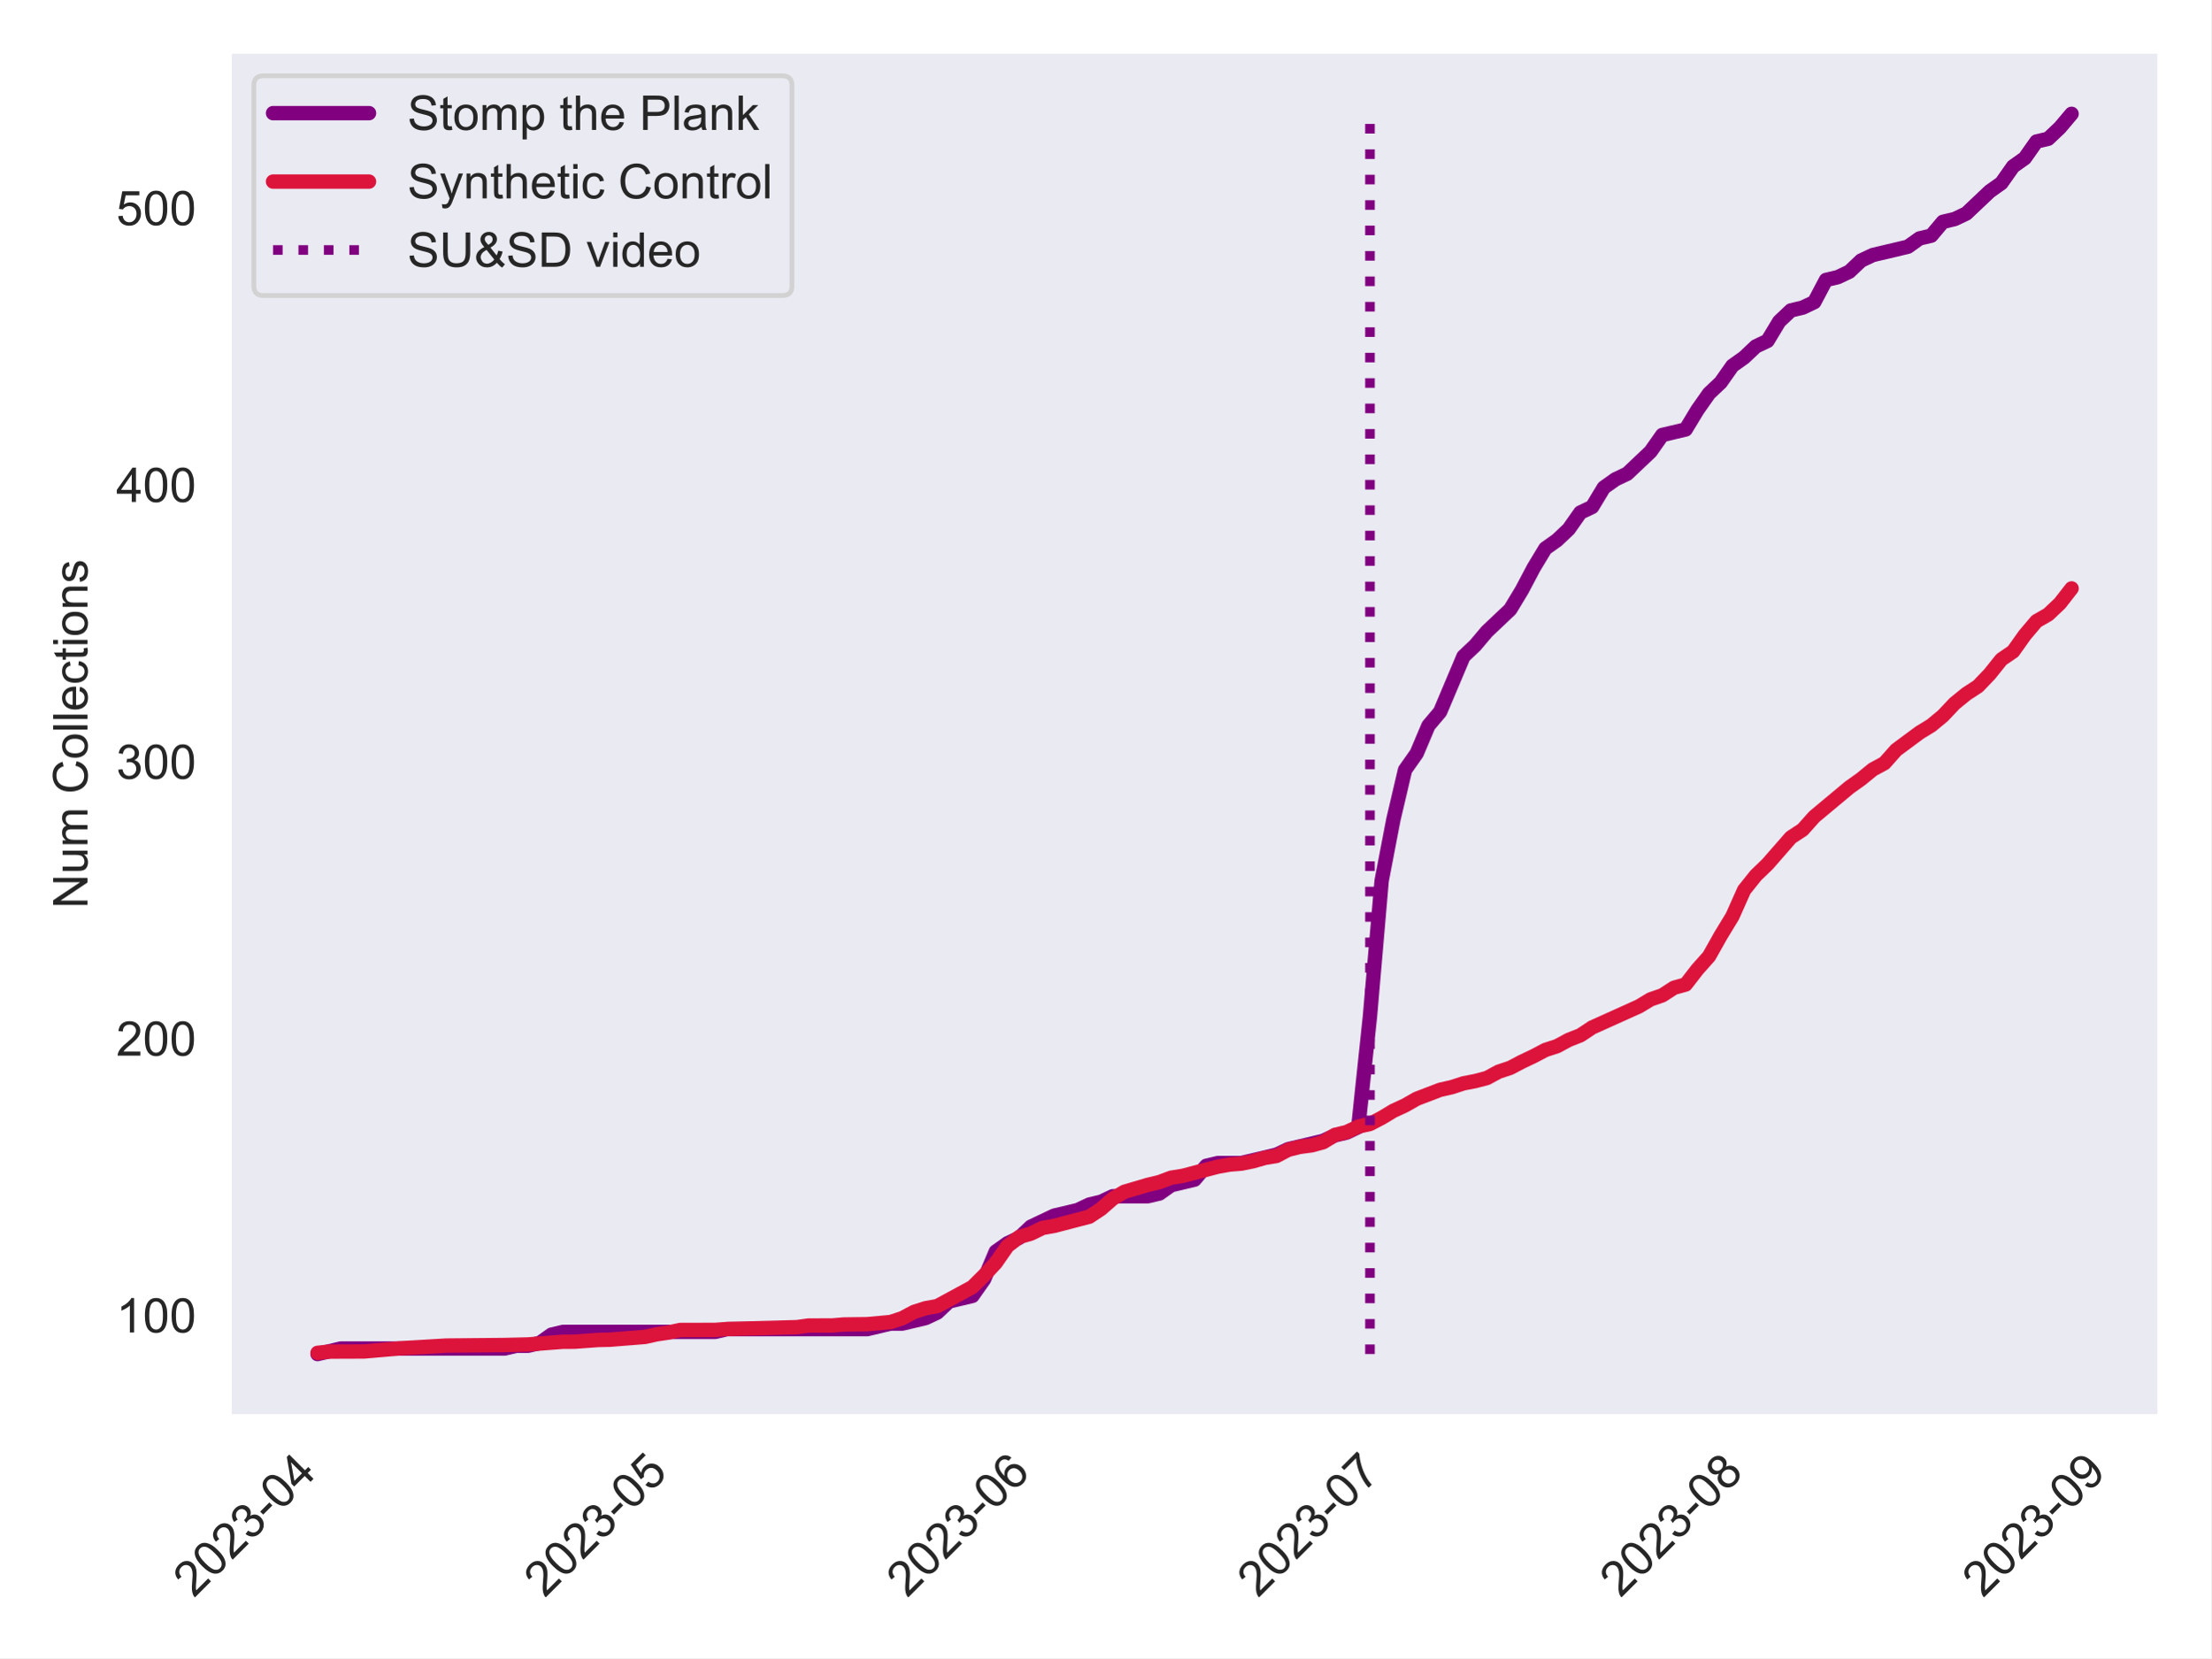
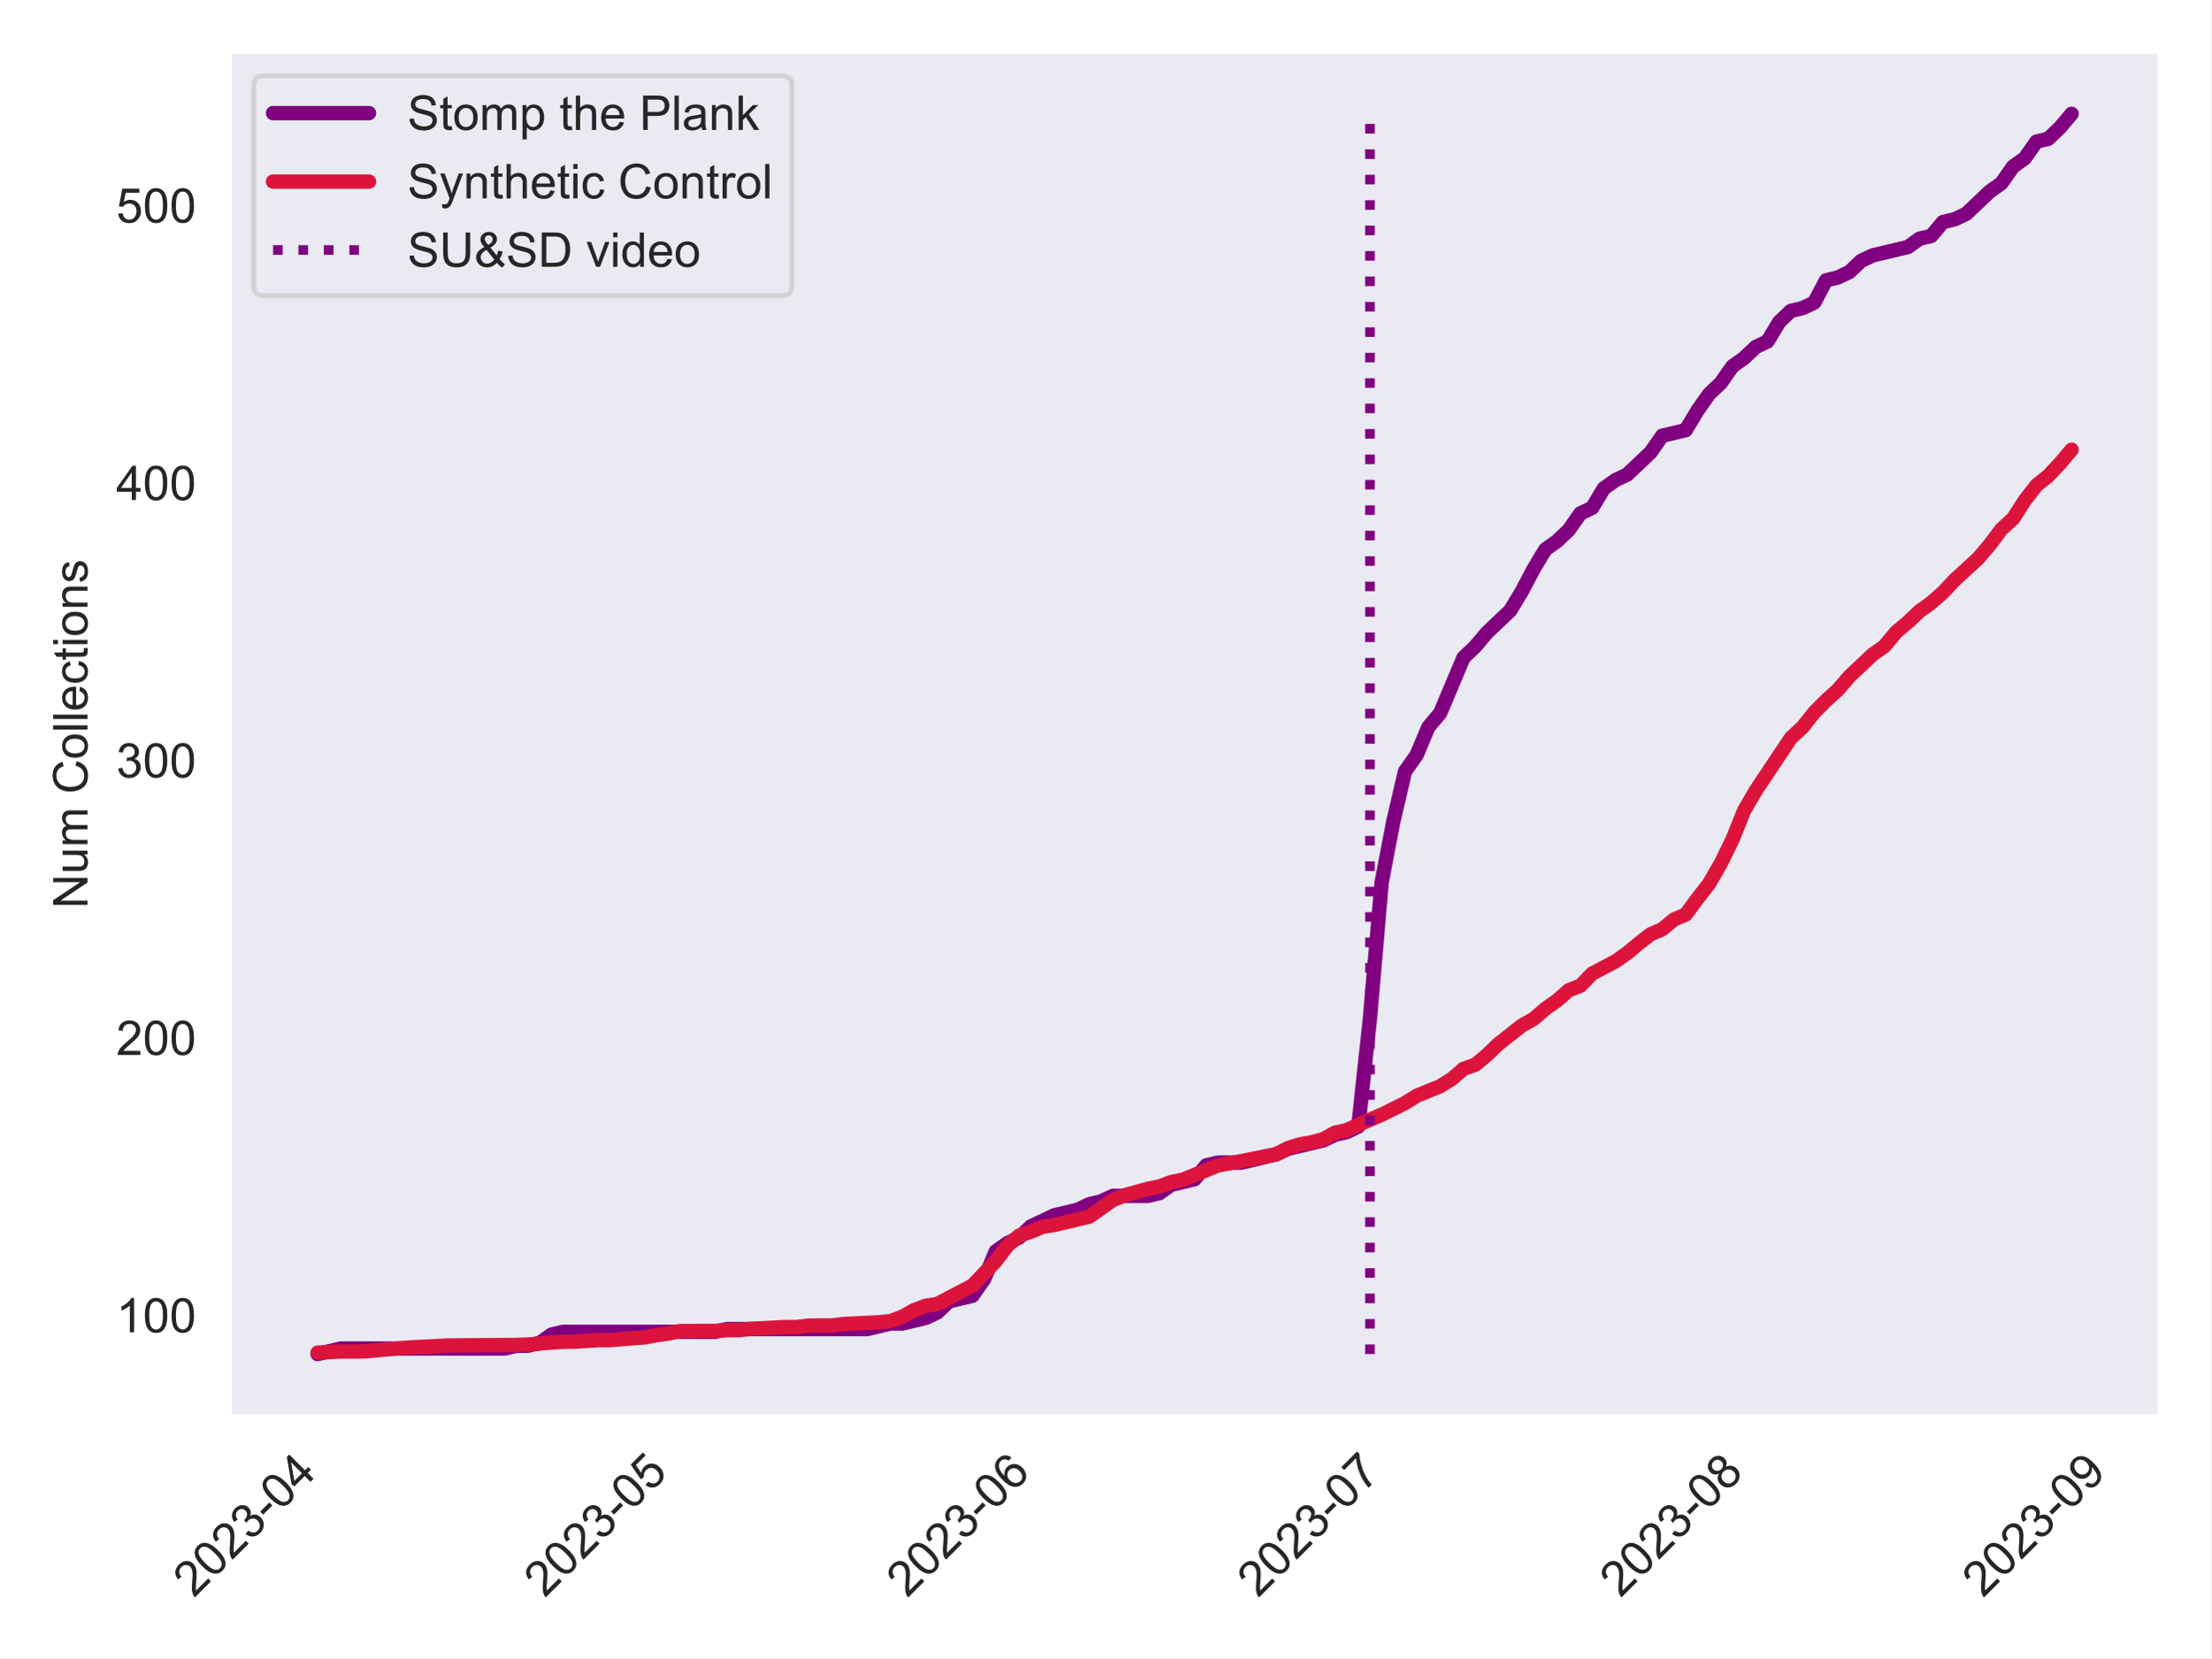
<svg xmlns="http://www.w3.org/2000/svg" xmlns:xlink="http://www.w3.org/1999/xlink" width="460.8pt" height="345.6pt" viewBox="0 0 460.8 345.6" version="1.1">
  <defs>
    <style type="text/css">*{stroke-linejoin: round; stroke-linecap: butt}</style>
  </defs>
  <g id="figure_1">
    <g id="patch_1">
      <path d="M 0 345.6  L 460.8 345.6  L 460.8 0  L 0 0  z " style="fill: #ffffff" />
    </g>
    <g id="axes_1">
      <g id="patch_2">
        <path d="M 47.9 295.153  L 450 295.153  L 450 10.8  L 47.9 10.8  z " style="fill: #eaeaf2" />
      </g>
      <g id="matplotlib.axis_1">
        <g id="xtick_1">
          <g id="text_1">
            <g style="fill: #262626" transform="translate(40.40968 333.1617) rotate(-45) scale(0.1 -0.1)">
              <defs>
                <path id="ArialMT-32" d="M 3222 541  L 3222 0  L 194 0  Q 188 203 259 391  Q 375 700 629 1000  Q 884 1300 1366 1694  Q 2113 2306 2375 2664  Q 2638 3022 2638 3341  Q 2638 3675 2398 3904  Q 2159 4134 1775 4134  Q 1369 4134 1125 3890  Q 881 3647 878 3216  L 300 3275  Q 359 3922 746 4261  Q 1134 4600 1788 4600  Q 2447 4600 2831 4234  Q 3216 3869 3216 3328  Q 3216 3053 3103 2787  Q 2991 2522 2730 2228  Q 2469 1934 1863 1422  Q 1356 997 1212 845  Q 1069 694 975 541  L 3222 541  z " transform="scale(0.015625)" />
                <path id="ArialMT-30" d="M 266 2259  Q 266 3072 433 3567  Q 600 4063 929 4331  Q 1259 4600 1759 4600  Q 2128 4600 2406 4451  Q 2684 4303 2865 4023  Q 3047 3744 3150 3342  Q 3253 2941 3253 2259  Q 3253 1453 3087 958  Q 2922 463 2592 192  Q 2263 -78 1759 -78  Q 1097 -78 719 397  Q 266 969 266 2259  z M 844 2259  Q 844 1131 1108 757  Q 1372 384 1759 384  Q 2147 384 2411 759  Q 2675 1134 2675 2259  Q 2675 3391 2411 3762  Q 2147 4134 1753 4134  Q 1366 4134 1134 3806  Q 844 3388 844 2259  z " transform="scale(0.015625)" />
                <path id="ArialMT-33" d="M 269 1209  L 831 1284  Q 928 806 1161 595  Q 1394 384 1728 384  Q 2125 384 2398 659  Q 2672 934 2672 1341  Q 2672 1728 2419 1979  Q 2166 2231 1775 2231  Q 1616 2231 1378 2169  L 1441 2663  Q 1497 2656 1531 2656  Q 1891 2656 2178 2843  Q 2466 3031 2466 3422  Q 2466 3731 2256 3934  Q 2047 4138 1716 4138  Q 1388 4138 1169 3931  Q 950 3725 888 3313  L 325 3413  Q 428 3978 793 4289  Q 1159 4600 1703 4600  Q 2078 4600 2393 4439  Q 2709 4278 2876 4000  Q 3044 3722 3044 3409  Q 3044 3113 2884 2869  Q 2725 2625 2413 2481  Q 2819 2388 3044 2092  Q 3269 1797 3269 1353  Q 3269 753 2831 336  Q 2394 -81 1725 -81  Q 1122 -81 723 278  Q 325 638 269 1209  z " transform="scale(0.015625)" />
                <path id="ArialMT-2d" d="M 203 1375  L 203 1941  L 1931 1941  L 1931 1375  L 203 1375  z " transform="scale(0.015625)" />
                <path id="ArialMT-34" d="M 2069 0  L 2069 1097  L 81 1097  L 81 1613  L 2172 4581  L 2631 4581  L 2631 1613  L 3250 1613  L 3250 1097  L 2631 1097  L 2631 0  L 2069 0  z M 2069 1613  L 2069 3678  L 634 1613  L 2069 1613  z " transform="scale(0.015625)" />
              </defs>
              <use xlink:href="#ArialMT-32" />
              <use xlink:href="#ArialMT-30" x="55.615" />
              <use xlink:href="#ArialMT-32" x="111.23" />
              <use xlink:href="#ArialMT-33" x="166.846" />
              <use xlink:href="#ArialMT-2d" x="222.461" />
              <use xlink:href="#ArialMT-30" x="255.762" />
              <use xlink:href="#ArialMT-34" x="311.377" />
            </g>
          </g>
        </g>
        <g id="xtick_2">
          <g id="text_2">
            <g style="fill: #262626" transform="translate(113.5188 333.1617) rotate(-45) scale(0.1 -0.1)">
              <defs>
                <path id="ArialMT-35" d="M 266 1200  L 856 1250  Q 922 819 1161 601  Q 1400 384 1738 384  Q 2144 384 2425 690  Q 2706 997 2706 1503  Q 2706 1984 2436 2262  Q 2166 2541 1728 2541  Q 1456 2541 1237 2417  Q 1019 2294 894 2097  L 366 2166  L 809 4519  L 3088 4519  L 3088 3981  L 1259 3981  L 1013 2750  Q 1425 3038 1878 3038  Q 2478 3038 2890 2622  Q 3303 2206 3303 1553  Q 3303 931 2941 478  Q 2500 -78 1738 -78  Q 1113 -78 717 272  Q 322 622 266 1200  z " transform="scale(0.015625)" />
              </defs>
              <use xlink:href="#ArialMT-32" />
              <use xlink:href="#ArialMT-30" x="55.615" />
              <use xlink:href="#ArialMT-32" x="111.23" />
              <use xlink:href="#ArialMT-33" x="166.846" />
              <use xlink:href="#ArialMT-2d" x="222.461" />
              <use xlink:href="#ArialMT-30" x="255.762" />
              <use xlink:href="#ArialMT-35" x="311.377" />
            </g>
          </g>
        </g>
        <g id="xtick_3">
          <g id="text_3">
            <g style="fill: #262626" transform="translate(189.0648 333.1617) rotate(-45) scale(0.1 -0.1)">
              <defs>
                <path id="ArialMT-36" d="M 3184 3459  L 2625 3416  Q 2550 3747 2413 3897  Q 2184 4138 1850 4138  Q 1581 4138 1378 3988  Q 1113 3794 959 3422  Q 806 3050 800 2363  Q 1003 2672 1297 2822  Q 1591 2972 1913 2972  Q 2475 2972 2870 2558  Q 3266 2144 3266 1488  Q 3266 1056 3080 686  Q 2894 316 2569 119  Q 2244 -78 1831 -78  Q 1128 -78 684 439  Q 241 956 241 2144  Q 241 3472 731 4075  Q 1159 4600 1884 4600  Q 2425 4600 2770 4297  Q 3116 3994 3184 3459  z M 888 1484  Q 888 1194 1011 928  Q 1134 663 1356 523  Q 1578 384 1822 384  Q 2178 384 2434 671  Q 2691 959 2691 1453  Q 2691 1928 2437 2201  Q 2184 2475 1800 2475  Q 1419 2475 1153 2201  Q 888 1928 888 1484  z " transform="scale(0.015625)" />
              </defs>
              <use xlink:href="#ArialMT-32" />
              <use xlink:href="#ArialMT-30" x="55.615" />
              <use xlink:href="#ArialMT-32" x="111.23" />
              <use xlink:href="#ArialMT-33" x="166.846" />
              <use xlink:href="#ArialMT-2d" x="222.461" />
              <use xlink:href="#ArialMT-30" x="255.762" />
              <use xlink:href="#ArialMT-36" x="311.377" />
            </g>
          </g>
        </g>
        <g id="xtick_4">
          <g id="text_4">
            <g style="fill: #262626" transform="translate(262.1739 333.1617) rotate(-45) scale(0.1 -0.1)">
              <defs>
                <path id="ArialMT-37" d="M 303 3981  L 303 4522  L 3269 4522  L 3269 4084  Q 2831 3619 2401 2847  Q 1972 2075 1738 1259  Q 1569 684 1522 0  L 944 0  Q 953 541 1156 1306  Q 1359 2072 1739 2783  Q 2119 3494 2547 3981  L 303 3981  z " transform="scale(0.015625)" />
              </defs>
              <use xlink:href="#ArialMT-32" />
              <use xlink:href="#ArialMT-30" x="55.615" />
              <use xlink:href="#ArialMT-32" x="111.23" />
              <use xlink:href="#ArialMT-33" x="166.846" />
              <use xlink:href="#ArialMT-2d" x="222.461" />
              <use xlink:href="#ArialMT-30" x="255.762" />
              <use xlink:href="#ArialMT-37" x="311.377" />
            </g>
          </g>
        </g>
        <g id="xtick_5">
          <g id="text_5">
            <g style="fill: #262626" transform="translate(337.72 333.1617) rotate(-45) scale(0.1 -0.1)">
              <defs>
                <path id="ArialMT-38" d="M 1131 2484  Q 781 2613 612 2850  Q 444 3088 444 3419  Q 444 3919 803 4259  Q 1163 4600 1759 4600  Q 2359 4600 2725 4251  Q 3091 3903 3091 3403  Q 3091 3084 2923 2848  Q 2756 2613 2416 2484  Q 2838 2347 3058 2040  Q 3278 1734 3278 1309  Q 3278 722 2862 322  Q 2447 -78 1769 -78  Q 1091 -78 675 323  Q 259 725 259 1325  Q 259 1772 486 2073  Q 713 2375 1131 2484  z M 1019 3438  Q 1019 3113 1228 2906  Q 1438 2700 1772 2700  Q 2097 2700 2305 2904  Q 2513 3109 2513 3406  Q 2513 3716 2298 3927  Q 2084 4138 1766 4138  Q 1444 4138 1231 3931  Q 1019 3725 1019 3438  z M 838 1322  Q 838 1081 952 856  Q 1066 631 1291 507  Q 1516 384 1775 384  Q 2178 384 2440 643  Q 2703 903 2703 1303  Q 2703 1709 2433 1975  Q 2163 2241 1756 2241  Q 1359 2241 1098 1978  Q 838 1716 838 1322  z " transform="scale(0.015625)" />
              </defs>
              <use xlink:href="#ArialMT-32" />
              <use xlink:href="#ArialMT-30" x="55.615" />
              <use xlink:href="#ArialMT-32" x="111.23" />
              <use xlink:href="#ArialMT-33" x="166.846" />
              <use xlink:href="#ArialMT-2d" x="222.461" />
              <use xlink:href="#ArialMT-30" x="255.762" />
              <use xlink:href="#ArialMT-38" x="311.377" />
            </g>
          </g>
        </g>
        <g id="xtick_6">
          <g id="text_6">
            <g style="fill: #262626" transform="translate(413.266 333.1617) rotate(-45) scale(0.1 -0.1)">
              <defs>
                <path id="ArialMT-39" d="M 350 1059  L 891 1109  Q 959 728 1153 556  Q 1347 384 1650 384  Q 1909 384 2104 503  Q 2300 622 2425 820  Q 2550 1019 2634 1356  Q 2719 1694 2719 2044  Q 2719 2081 2716 2156  Q 2547 1888 2255 1720  Q 1963 1553 1622 1553  Q 1053 1553 659 1965  Q 266 2378 266 3053  Q 266 3750 677 4175  Q 1088 4600 1706 4600  Q 2153 4600 2523 4359  Q 2894 4119 3086 3673  Q 3278 3228 3278 2384  Q 3278 1506 3087 986  Q 2897 466 2520 194  Q 2144 -78 1638 -78  Q 1100 -78 759 220  Q 419 519 350 1059  z M 2653 3081  Q 2653 3566 2395 3850  Q 2138 4134 1775 4134  Q 1400 4134 1122 3828  Q 844 3522 844 3034  Q 844 2597 1108 2323  Q 1372 2050 1759 2050  Q 2150 2050 2401 2323  Q 2653 2597 2653 3081  z " transform="scale(0.015625)" />
              </defs>
              <use xlink:href="#ArialMT-32" />
              <use xlink:href="#ArialMT-30" x="55.615" />
              <use xlink:href="#ArialMT-32" x="111.23" />
              <use xlink:href="#ArialMT-33" x="166.846" />
              <use xlink:href="#ArialMT-2d" x="222.461" />
              <use xlink:href="#ArialMT-30" x="255.762" />
              <use xlink:href="#ArialMT-39" x="311.377" />
            </g>
          </g>
        </g>
      </g>
      <g id="matplotlib.axis_2">
        <g id="ytick_1">
          <g id="text_7">
-             <g style="fill: #262626" transform="translate(24.21719 277.7284) scale(0.1 -0.1)">
+             <g style="fill: #262626" transform="translate(24.21719 277.7104) scale(0.1 -0.1)">
              <defs>
                <path id="ArialMT-31" d="M 2384 0  L 1822 0  L 1822 3584  Q 1619 3391 1289 3197  Q 959 3003 697 2906  L 697 3450  Q 1169 3672 1522 3987  Q 1875 4303 2022 4600  L 2384 4600  L 2384 0  z " transform="scale(0.015625)" />
              </defs>
              <use xlink:href="#ArialMT-31" />
              <use xlink:href="#ArialMT-30" x="55.615" />
              <use xlink:href="#ArialMT-30" x="111.23" />
            </g>
          </g>
        </g>
        <g id="ytick_2">
          <g id="text_8">
-             <g style="fill: #262626" transform="translate(24.21719 220.027) scale(0.1 -0.1)">
+             <g style="fill: #262626" transform="translate(24.21719 219.8798) scale(0.1 -0.1)">
              <use xlink:href="#ArialMT-32" />
              <use xlink:href="#ArialMT-30" x="55.615" />
              <use xlink:href="#ArialMT-30" x="111.23" />
            </g>
          </g>
        </g>
        <g id="ytick_3">
          <g id="text_9">
-             <g style="fill: #262626" transform="translate(24.21719 162.3255) scale(0.1 -0.1)">
+             <g style="fill: #262626" transform="translate(24.21719 162.0493) scale(0.1 -0.1)">
              <use xlink:href="#ArialMT-33" />
              <use xlink:href="#ArialMT-30" x="55.615" />
              <use xlink:href="#ArialMT-30" x="111.23" />
            </g>
          </g>
        </g>
        <g id="ytick_4">
          <g id="text_10">
-             <g style="fill: #262626" transform="translate(24.21719 104.624) scale(0.1 -0.1)">
+             <g style="fill: #262626" transform="translate(24.21719 104.2187) scale(0.1 -0.1)">
              <use xlink:href="#ArialMT-34" />
              <use xlink:href="#ArialMT-30" x="55.615" />
              <use xlink:href="#ArialMT-30" x="111.23" />
            </g>
          </g>
        </g>
        <g id="ytick_5">
          <g id="text_11">
-             <g style="fill: #262626" transform="translate(24.21719 46.92254) scale(0.1 -0.1)">
+             <g style="fill: #262626" transform="translate(24.21719 46.38812) scale(0.1 -0.1)">
              <use xlink:href="#ArialMT-35" />
              <use xlink:href="#ArialMT-30" x="55.615" />
              <use xlink:href="#ArialMT-30" x="111.23" />
            </g>
          </g>
        </g>
        <g id="text_12">
          <g style="fill: #262626" transform="translate(18.22969 189.3764) rotate(-90) scale(0.1 -0.1)">
            <defs>
              <path id="ArialMT-4e" d="M 488 0  L 488 4581  L 1109 4581  L 3516 984  L 3516 4581  L 4097 4581  L 4097 0  L 3475 0  L 1069 3600  L 1069 0  L 488 0  z " transform="scale(0.015625)" />
              <path id="ArialMT-75" d="M 2597 0  L 2597 488  Q 2209 -75 1544 -75  Q 1250 -75 995 37  Q 741 150 617 320  Q 494 491 444 738  Q 409 903 409 1263  L 409 3319  L 972 3319  L 972 1478  Q 972 1038 1006 884  Q 1059 663 1231 536  Q 1403 409 1656 409  Q 1909 409 2131 539  Q 2353 669 2445 892  Q 2538 1116 2538 1541  L 2538 3319  L 3100 3319  L 3100 0  L 2597 0  z " transform="scale(0.015625)" />
              <path id="ArialMT-6d" d="M 422 0  L 422 3319  L 925 3319  L 925 2853  Q 1081 3097 1340 3245  Q 1600 3394 1931 3394  Q 2300 3394 2536 3241  Q 2772 3088 2869 2813  Q 3263 3394 3894 3394  Q 4388 3394 4653 3120  Q 4919 2847 4919 2278  L 4919 0  L 4359 0  L 4359 2091  Q 4359 2428 4304 2576  Q 4250 2725 4106 2815  Q 3963 2906 3769 2906  Q 3419 2906 3187 2673  Q 2956 2441 2956 1928  L 2956 0  L 2394 0  L 2394 2156  Q 2394 2531 2256 2718  Q 2119 2906 1806 2906  Q 1569 2906 1367 2781  Q 1166 2656 1075 2415  Q 984 2175 984 1722  L 984 0  L 422 0  z " transform="scale(0.015625)" />
              <path id="ArialMT-20" transform="scale(0.015625)" />
              <path id="ArialMT-43" d="M 3763 1606  L 4369 1453  Q 4178 706 3683 314  Q 3188 -78 2472 -78  Q 1731 -78 1267 223  Q 803 525 561 1097  Q 319 1669 319 2325  Q 319 3041 592 3573  Q 866 4106 1370 4382  Q 1875 4659 2481 4659  Q 3169 4659 3637 4309  Q 4106 3959 4291 3325  L 3694 3184  Q 3534 3684 3231 3912  Q 2928 4141 2469 4141  Q 1941 4141 1586 3887  Q 1231 3634 1087 3207  Q 944 2781 944 2328  Q 944 1744 1114 1308  Q 1284 872 1643 656  Q 2003 441 2422 441  Q 2931 441 3284 734  Q 3638 1028 3763 1606  z " transform="scale(0.015625)" />
              <path id="ArialMT-6f" d="M 213 1659  Q 213 2581 725 3025  Q 1153 3394 1769 3394  Q 2453 3394 2887 2945  Q 3322 2497 3322 1706  Q 3322 1066 3130 698  Q 2938 331 2570 128  Q 2203 -75 1769 -75  Q 1072 -75 642 372  Q 213 819 213 1659  z M 791 1659  Q 791 1022 1069 705  Q 1347 388 1769 388  Q 2188 388 2466 706  Q 2744 1025 2744 1678  Q 2744 2294 2464 2611  Q 2184 2928 1769 2928  Q 1347 2928 1069 2612  Q 791 2297 791 1659  z " transform="scale(0.015625)" />
              <path id="ArialMT-6c" d="M 409 0  L 409 4581  L 972 4581  L 972 0  L 409 0  z " transform="scale(0.015625)" />
              <path id="ArialMT-65" d="M 2694 1069  L 3275 997  Q 3138 488 2766 206  Q 2394 -75 1816 -75  Q 1088 -75 661 373  Q 234 822 234 1631  Q 234 2469 665 2931  Q 1097 3394 1784 3394  Q 2450 3394 2872 2941  Q 3294 2488 3294 1666  Q 3294 1616 3291 1516  L 816 1516  Q 847 969 1125 678  Q 1403 388 1819 388  Q 2128 388 2347 550  Q 2566 713 2694 1069  z M 847 1978  L 2700 1978  Q 2663 2397 2488 2606  Q 2219 2931 1791 2931  Q 1403 2931 1139 2672  Q 875 2413 847 1978  z " transform="scale(0.015625)" />
              <path id="ArialMT-63" d="M 2588 1216  L 3141 1144  Q 3050 572 2676 248  Q 2303 -75 1759 -75  Q 1078 -75 664 370  Q 250 816 250 1647  Q 250 2184 428 2587  Q 606 2991 970 3192  Q 1334 3394 1763 3394  Q 2303 3394 2647 3120  Q 2991 2847 3088 2344  L 2541 2259  Q 2463 2594 2264 2762  Q 2066 2931 1784 2931  Q 1359 2931 1093 2626  Q 828 2322 828 1663  Q 828 994 1084 691  Q 1341 388 1753 388  Q 2084 388 2306 591  Q 2528 794 2588 1216  z " transform="scale(0.015625)" />
              <path id="ArialMT-74" d="M 1650 503  L 1731 6  Q 1494 -44 1306 -44  Q 1000 -44 831 53  Q 663 150 594 308  Q 525 466 525 972  L 525 2881  L 113 2881  L 113 3319  L 525 3319  L 525 4141  L 1084 4478  L 1084 3319  L 1650 3319  L 1650 2881  L 1084 2881  L 1084 941  Q 1084 700 1114 631  Q 1144 563 1211 522  Q 1278 481 1403 481  Q 1497 481 1650 503  z " transform="scale(0.015625)" />
              <path id="ArialMT-69" d="M 425 3934  L 425 4581  L 988 4581  L 988 3934  L 425 3934  z M 425 0  L 425 3319  L 988 3319  L 988 0  L 425 0  z " transform="scale(0.015625)" />
              <path id="ArialMT-6e" d="M 422 0  L 422 3319  L 928 3319  L 928 2847  Q 1294 3394 1984 3394  Q 2284 3394 2536 3286  Q 2788 3178 2913 3003  Q 3038 2828 3088 2588  Q 3119 2431 3119 2041  L 3119 0  L 2556 0  L 2556 2019  Q 2556 2363 2490 2533  Q 2425 2703 2258 2804  Q 2091 2906 1866 2906  Q 1506 2906 1245 2678  Q 984 2450 984 1813  L 984 0  L 422 0  z " transform="scale(0.015625)" />
              <path id="ArialMT-73" d="M 197 991  L 753 1078  Q 800 744 1014 566  Q 1228 388 1613 388  Q 2000 388 2187 545  Q 2375 703 2375 916  Q 2375 1106 2209 1216  Q 2094 1291 1634 1406  Q 1016 1563 777 1677  Q 538 1791 414 1992  Q 291 2194 291 2438  Q 291 2659 392 2848  Q 494 3038 669 3163  Q 800 3259 1026 3326  Q 1253 3394 1513 3394  Q 1903 3394 2198 3281  Q 2494 3169 2634 2976  Q 2775 2784 2828 2463  L 2278 2388  Q 2241 2644 2061 2787  Q 1881 2931 1553 2931  Q 1166 2931 1000 2803  Q 834 2675 834 2503  Q 834 2394 903 2306  Q 972 2216 1119 2156  Q 1203 2125 1616 2013  Q 2213 1853 2448 1751  Q 2684 1650 2818 1456  Q 2953 1263 2953 975  Q 2953 694 2789 445  Q 2625 197 2315 61  Q 2006 -75 1616 -75  Q 969 -75 630 194  Q 291 463 197 991  z " transform="scale(0.015625)" />
            </defs>
            <use xlink:href="#ArialMT-4e" />
            <use xlink:href="#ArialMT-75" x="72.217" />
            <use xlink:href="#ArialMT-6d" x="127.832" />
            <use xlink:href="#ArialMT-20" x="211.133" />
            <use xlink:href="#ArialMT-43" x="238.916" />
            <use xlink:href="#ArialMT-6f" x="311.133" />
            <use xlink:href="#ArialMT-6c" x="366.748" />
            <use xlink:href="#ArialMT-6c" x="388.965" />
            <use xlink:href="#ArialMT-65" x="411.182" />
            <use xlink:href="#ArialMT-63" x="466.797" />
            <use xlink:href="#ArialMT-74" x="516.797" />
            <use xlink:href="#ArialMT-69" x="544.58" />
            <use xlink:href="#ArialMT-6f" x="566.797" />
            <use xlink:href="#ArialMT-6e" x="622.412" />
            <use xlink:href="#ArialMT-73" x="678.027" />
          </g>
        </g>
      </g>
      <g id="PolyCollection_1" />
      <g id="PolyCollection_2" />
      <g id="line2d_1">
-         <path d="M 66.177 282.228  L 71.051 281.074  L 105.169 281.074  L 107.606 280.497  L 110.043 280.497  L 112.48 279.92  L 114.917 278.189  L 117.354 277.612  L 149.034 277.612  L 151.471 277.035  L 180.715 277.035  L 185.589 275.881  L 188.026 275.881  L 192.9 274.727  L 195.337 273.573  L 197.774 271.264  L 202.648 270.11  L 205.085 266.648  L 207.522 260.878  L 209.958 259.147  L 212.395 257.993  L 214.832 255.685  L 219.706 253.377  L 224.58 252.223  L 227.017 251.069  L 229.454 250.492  L 231.891 249.338  L 239.202 249.338  L 241.639 248.761  L 244.076 247.03  L 248.95 245.876  L 251.387 242.991  L 253.824 242.414  L 258.698 242.414  L 266.009 240.683  L 268.446 239.529  L 275.757 237.798  L 278.194 236.644  L 280.631 236.067  L 283.068 234.913  L 285.505 211.832  L 287.942 183.558  L 290.378 170.864  L 292.815 160.478  L 295.252 157.016  L 297.689 151.245  L 300.126 148.36  L 305 136.82  L 307.437 134.512  L 309.874 131.627  L 314.748 127.011  L 317.185 122.972  L 319.622 118.356  L 322.059 114.316  L 324.496 112.585  L 326.933 110.277  L 329.37 106.815  L 331.807 105.661  L 334.244 101.622  L 336.681 99.891  L 339.118 98.737  L 343.992 94.121  L 346.429 90.659  L 351.303 89.505  L 353.74 85.466  L 356.177 82.004  L 358.614 79.696  L 361.051 76.233  L 363.488 74.502  L 365.925 72.194  L 368.362 71.04  L 370.798 67.001  L 373.235 64.693  L 375.672 64.116  L 378.109 62.962  L 380.546 58.346  L 382.983 57.769  L 385.42 56.615  L 387.857 54.307  L 390.294 53.153  L 397.605 51.422  L 400.042 49.691  L 402.479 49.114  L 404.916 46.229  L 407.353 45.652  L 409.79 44.498  L 414.664 39.882  L 417.101 38.151  L 419.538 34.688  L 421.975 32.957  L 424.412 29.495  L 426.849 28.918  L 429.286 26.61  L 431.723 23.725  L 431.723 23.725  " clip-path="url(#pb5a7c2f787)" style="fill: none; stroke: #800080; stroke-width: 3; stroke-linecap: round" />
+         <path d="M 66.177 282.228  L 71.051 281.071  L 105.169 281.071  L 107.606 280.493  L 110.043 280.493  L 112.48 279.915  L 114.917 278.18  L 117.354 277.601  L 149.034 277.601  L 151.471 277.023  L 180.715 277.023  L 185.589 275.866  L 188.026 275.866  L 192.9 274.71  L 195.337 273.553  L 197.774 271.24  L 202.648 270.083  L 205.085 266.613  L 207.522 260.83  L 209.958 259.096  L 212.395 257.939  L 214.832 255.626  L 219.706 253.312  L 224.58 252.156  L 227.017 250.999  L 229.454 250.421  L 231.891 249.264  L 239.202 249.264  L 241.639 248.686  L 244.076 246.951  L 248.95 245.794  L 251.387 242.903  L 253.824 242.325  L 258.698 242.325  L 266.009 240.59  L 268.446 239.433  L 275.757 237.698  L 278.194 236.542  L 280.631 235.963  L 283.068 234.807  L 285.505 212.253  L 287.942 183.916  L 290.378 171.193  L 292.815 160.784  L 295.252 157.314  L 297.689 151.531  L 300.126 148.639  L 305 137.073  L 307.437 134.76  L 309.874 131.868  L 314.748 127.242  L 317.185 123.194  L 319.622 118.567  L 322.059 114.519  L 324.496 112.784  L 326.933 110.471  L 329.37 107.001  L 331.807 105.845  L 334.244 101.796  L 336.681 100.061  L 339.118 98.905  L 343.992 94.278  L 346.429 90.809  L 351.303 89.652  L 353.74 85.604  L 356.177 82.134  L 358.614 79.821  L 361.051 76.351  L 363.488 74.616  L 365.925 72.303  L 368.362 71.146  L 370.798 67.098  L 373.235 64.785  L 375.672 64.207  L 378.109 63.05  L 380.546 58.423  L 382.983 57.845  L 385.42 56.689  L 387.857 54.375  L 390.294 53.219  L 397.605 51.484  L 400.042 49.749  L 402.479 49.171  L 404.916 46.279  L 407.353 45.701  L 409.79 44.544  L 414.664 39.918  L 417.101 38.183  L 419.538 34.713  L 421.975 32.978  L 424.412 29.508  L 426.849 28.93  L 429.286 26.617  L 431.723 23.725  L 431.723 23.725  " clip-path="url(#pc8b070abe0)" style="fill: none; stroke: #800080; stroke-width: 3; stroke-linecap: round" />
      </g>
      <g id="line2d_2">
-         <path d="M 66.177 281.975  L 68.614 281.715  L 75.925 281.689  L 83.236 281.046  L 92.984 280.46  L 105.169 280.344  L 110.043 280.226  L 117.354 279.664  L 119.791 279.654  L 124.665 279.292  L 127.102 279.24  L 134.412 278.654  L 136.849 278.112  L 139.286 277.751  L 141.723 277.212  L 149.034 277.192  L 151.471 277.015  L 166.093 276.62  L 168.53 276.281  L 173.404 276.274  L 175.841 276.067  L 180.715 276.004  L 185.589 275.557  L 188.026 274.76  L 190.463 273.457  L 192.9 272.674  L 195.337 272.233  L 202.648 268.267  L 205.085 265.842  L 207.522 263.22  L 209.958 259.719  L 212.395 257.837  L 214.832 257.126  L 217.269 255.939  L 219.706 255.506  L 227.017 253.597  L 229.454 251.982  L 231.891 249.85  L 234.328 248.407  L 239.202 246.969  L 241.639 246.384  L 244.076 245.471  L 246.513 245.079  L 253.824 243.166  L 256.261 242.736  L 258.698 242.535  L 261.135 242.044  L 263.572 241.343  L 266.009 240.944  L 268.446 239.657  L 270.883 239.047  L 273.32 238.727  L 275.757 238.074  L 278.194 236.559  L 280.631 235.967  L 283.068 234.814  L 285.505 234.268  L 287.942 232.996  L 290.378 231.53  L 292.815 230.402  L 295.252 229.016  L 300.126 227.15  L 302.563 226.597  L 305 225.804  L 307.437 225.332  L 309.874 224.692  L 312.311 223.377  L 314.748 222.568  L 317.185 221.286  L 319.622 220.131  L 322.059 218.848  L 324.496 218.052  L 326.933 216.741  L 329.37 215.78  L 331.807 214.158  L 341.555 209.765  L 343.992 208.3  L 346.429 207.457  L 348.866 205.875  L 351.303 205.199  L 353.74 202.053  L 356.177 199.314  L 358.614 194.98  L 361.051 190.972  L 363.488 185.507  L 365.925 182.461  L 368.362 180.114  L 373.235 174.536  L 375.672 172.941  L 378.109 170.207  L 385.42 164.11  L 387.857 162.374  L 390.294 160.379  L 392.731 159.058  L 395.168 156.311  L 400.042 152.7  L 402.479 151.206  L 404.916 149.19  L 407.353 146.608  L 409.79 144.628  L 412.227 143.038  L 414.664 140.49  L 417.101 137.444  L 419.538 135.782  L 421.975 132.353  L 424.412 129.472  L 426.849 128.069  L 429.286 125.766  L 431.723 122.642  L 431.723 122.642  " clip-path="url(#pb5a7c2f787)" style="fill: none; stroke: #dc143c; stroke-width: 3; stroke-linecap: round" />
+         <path d="M 66.177 281.945  L 71.051 281.696  L 75.925 281.681  L 80.799 281.238  L 85.673 280.843  L 90.547 280.606  L 92.984 280.444  L 107.606 280.335  L 110.043 280.248  L 114.917 279.833  L 117.354 279.67  L 119.791 279.648  L 124.665 279.331  L 127.102 279.331  L 131.975 278.919  L 134.412 278.757  L 136.849 278.284  L 139.286 277.952  L 141.723 277.435  L 149.034 277.406  L 151.471 277.251  L 153.908 277.244  L 156.345 276.978  L 163.656 276.598  L 166.093 276.598  L 168.53 276.292  L 173.404 276.263  L 175.841 275.963  L 183.152 275.607  L 185.589 275.356  L 188.026 274.472  L 190.463 273.099  L 192.9 272.176  L 195.337 271.79  L 202.648 267.965  L 207.522 262.848  L 209.958 259.617  L 212.395 257.538  L 214.832 256.726  L 217.269 255.704  L 219.706 255.331  L 227.017 253.583  L 231.891 250.15  L 234.328 249.138  L 239.202 247.789  L 241.639 247.302  L 244.076 246.384  L 246.513 245.886  L 253.824 242.907  L 258.698 242.024  L 266.009 240.551  L 268.446 239.287  L 270.883 238.529  L 273.32 238.101  L 275.757 237.447  L 278.194 236.087  L 280.631 235.571  L 283.068 234.432  L 287.942 232.339  L 292.815 229.918  L 295.252 228.39  L 300.126 226.4  L 302.563 224.893  L 305 222.789  L 307.437 221.923  L 309.874 219.914  L 312.311 217.566  L 317.185 213.739  L 319.622 212.372  L 322.059 210.257  L 324.496 208.541  L 326.933 206.397  L 329.37 205.453  L 331.807 202.933  L 336.681 200.366  L 339.118 198.652  L 341.555 196.612  L 343.992 194.727  L 346.429 193.684  L 348.866 191.642  L 351.303 190.622  L 353.74 187.309  L 356.177 184.188  L 358.614 179.956  L 361.051 174.983  L 363.488 168.937  L 365.925 164.763  L 373.235 153.804  L 375.672 151.547  L 378.109 148.469  L 380.546 146.021  L 382.983 143.819  L 385.42 140.994  L 390.294 136.398  L 392.731 134.683  L 395.168 131.737  L 397.605 129.694  L 400.042 127.383  L 402.479 125.633  L 404.916 123.482  L 407.353 120.886  L 412.227 116.412  L 414.664 113.554  L 417.101 110.304  L 419.538 108.088  L 421.975 104.292  L 424.412 101.148  L 426.849 99.206  L 429.286 96.613  L 431.723 93.727  L 431.723 93.727  " clip-path="url(#pc8b070abe0)" style="fill: none; stroke: #dc143c; stroke-width: 3; stroke-linecap: round" />
      </g>
      <g id="LineCollection_1">
-         <path d="M 285.505 282.228  L 285.505 23.725  " clip-path="url(#pb5a7c2f787)" style="fill: none; stroke-dasharray: 2,3.3; stroke-dashoffset: 0; stroke: #800080; stroke-width: 2" />
+         <path d="M 285.505 282.228  L 285.505 23.725  " clip-path="url(#pc8b070abe0)" style="fill: none; stroke-dasharray: 2,3.3; stroke-dashoffset: 0; stroke: #800080; stroke-width: 2" />
      </g>
      <g id="patch_3">
        <path d="M 47.9 295.153  L 47.9 10.8  " style="fill: none; stroke: #ffffff; stroke-width: 0.8; stroke-linejoin: miter; stroke-linecap: square" />
      </g>
      <g id="patch_4">
        <path d="M 450 295.153  L 450 10.8  " style="fill: none; stroke: #ffffff; stroke-width: 0.8; stroke-linejoin: miter; stroke-linecap: square" />
      </g>
      <g id="patch_5">
        <path d="M 47.9 295.153  L 450 295.153  " style="fill: none; stroke: #ffffff; stroke-width: 0.8; stroke-linejoin: miter; stroke-linecap: square" />
      </g>
      <g id="patch_6">
        <path d="M 47.9 10.8  L 450 10.8  " style="fill: none; stroke: #ffffff; stroke-width: 0.8; stroke-linejoin: miter; stroke-linecap: square" />
      </g>
      <g id="legend_1">
        <g id="patch_7">
          <path d="M 54.9 61.597  L 163.044 61.597  Q 165.044 61.597 165.044 59.597  L 165.044 17.8  Q 165.044 15.8 163.044 15.8  L 54.9 15.8  Q 52.9 15.8 52.9 17.8  L 52.9 59.597  Q 52.9 61.597 54.9 61.597  z " style="fill: #eaeaf2; opacity: 0.8; stroke: #cccccc; stroke-linejoin: miter" />
        </g>
        <g id="line2d_3">
          <path d="M 56.9 23.58  L 66.9 23.58  L 76.9 23.58  " style="fill: none; stroke: #800080; stroke-width: 3; stroke-linecap: round" />
        </g>
        <g id="text_13">
          <g style="fill: #262626" transform="translate(84.9 27.07969) scale(0.1 -0.1)">
            <defs>
              <path id="ArialMT-53" d="M 288 1472  L 859 1522  Q 900 1178 1048 958  Q 1197 738 1509 602  Q 1822 466 2213 466  Q 2559 466 2825 569  Q 3091 672 3220 851  Q 3350 1031 3350 1244  Q 3350 1459 3225 1620  Q 3100 1781 2813 1891  Q 2628 1963 1997 2114  Q 1366 2266 1113 2400  Q 784 2572 623 2826  Q 463 3081 463 3397  Q 463 3744 659 4045  Q 856 4347 1234 4503  Q 1613 4659 2075 4659  Q 2584 4659 2973 4495  Q 3363 4331 3572 4012  Q 3781 3694 3797 3291  L 3216 3247  Q 3169 3681 2898 3903  Q 2628 4125 2100 4125  Q 1550 4125 1298 3923  Q 1047 3722 1047 3438  Q 1047 3191 1225 3031  Q 1400 2872 2139 2705  Q 2878 2538 3153 2413  Q 3553 2228 3743 1945  Q 3934 1663 3934 1294  Q 3934 928 3725 604  Q 3516 281 3123 101  Q 2731 -78 2241 -78  Q 1619 -78 1198 103  Q 778 284 539 648  Q 300 1013 288 1472  z " transform="scale(0.015625)" />
              <path id="ArialMT-70" d="M 422 -1272  L 422 3319  L 934 3319  L 934 2888  Q 1116 3141 1344 3267  Q 1572 3394 1897 3394  Q 2322 3394 2647 3175  Q 2972 2956 3137 2557  Q 3303 2159 3303 1684  Q 3303 1175 3120 767  Q 2938 359 2589 142  Q 2241 -75 1856 -75  Q 1575 -75 1351 44  Q 1128 163 984 344  L 984 -1272  L 422 -1272  z M 931 1641  Q 931 1000 1190 694  Q 1450 388 1819 388  Q 2194 388 2461 705  Q 2728 1022 2728 1688  Q 2728 2322 2467 2637  Q 2206 2953 1844 2953  Q 1484 2953 1207 2617  Q 931 2281 931 1641  z " transform="scale(0.015625)" />
              <path id="ArialMT-68" d="M 422 0  L 422 4581  L 984 4581  L 984 2938  Q 1378 3394 1978 3394  Q 2347 3394 2619 3248  Q 2891 3103 3008 2847  Q 3125 2591 3125 2103  L 3125 0  L 2563 0  L 2563 2103  Q 2563 2525 2380 2717  Q 2197 2909 1863 2909  Q 1613 2909 1392 2779  Q 1172 2650 1078 2428  Q 984 2206 984 1816  L 984 0  L 422 0  z " transform="scale(0.015625)" />
              <path id="ArialMT-50" d="M 494 0  L 494 4581  L 2222 4581  Q 2678 4581 2919 4538  Q 3256 4481 3484 4323  Q 3713 4166 3852 3881  Q 3991 3597 3991 3256  Q 3991 2672 3619 2267  Q 3247 1863 2275 1863  L 1100 1863  L 1100 0  L 494 0  z M 1100 2403  L 2284 2403  Q 2872 2403 3119 2622  Q 3366 2841 3366 3238  Q 3366 3525 3220 3729  Q 3075 3934 2838 4000  Q 2684 4041 2272 4041  L 1100 4041  L 1100 2403  z " transform="scale(0.015625)" />
              <path id="ArialMT-61" d="M 2588 409  Q 2275 144 1986 34  Q 1697 -75 1366 -75  Q 819 -75 525 192  Q 231 459 231 875  Q 231 1119 342 1320  Q 453 1522 633 1644  Q 813 1766 1038 1828  Q 1203 1872 1538 1913  Q 2219 1994 2541 2106  Q 2544 2222 2544 2253  Q 2544 2597 2384 2738  Q 2169 2928 1744 2928  Q 1347 2928 1158 2789  Q 969 2650 878 2297  L 328 2372  Q 403 2725 575 2942  Q 747 3159 1072 3276  Q 1397 3394 1825 3394  Q 2250 3394 2515 3294  Q 2781 3194 2906 3042  Q 3031 2891 3081 2659  Q 3109 2516 3109 2141  L 3109 1391  Q 3109 606 3145 398  Q 3181 191 3288 0  L 2700 0  Q 2613 175 2588 409  z M 2541 1666  Q 2234 1541 1622 1453  Q 1275 1403 1131 1340  Q 988 1278 909 1158  Q 831 1038 831 891  Q 831 666 1001 516  Q 1172 366 1500 366  Q 1825 366 2078 508  Q 2331 650 2450 897  Q 2541 1088 2541 1459  L 2541 1666  z " transform="scale(0.015625)" />
              <path id="ArialMT-6b" d="M 425 0  L 425 4581  L 988 4581  L 988 1969  L 2319 3319  L 3047 3319  L 1778 2088  L 3175 0  L 2481 0  L 1384 1697  L 988 1316  L 988 0  L 425 0  z " transform="scale(0.015625)" />
            </defs>
            <use xlink:href="#ArialMT-53" />
            <use xlink:href="#ArialMT-74" x="66.699" />
            <use xlink:href="#ArialMT-6f" x="94.482" />
            <use xlink:href="#ArialMT-6d" x="150.098" />
            <use xlink:href="#ArialMT-70" x="233.398" />
            <use xlink:href="#ArialMT-20" x="289.014" />
            <use xlink:href="#ArialMT-74" x="316.797" />
            <use xlink:href="#ArialMT-68" x="344.58" />
            <use xlink:href="#ArialMT-65" x="400.195" />
            <use xlink:href="#ArialMT-20" x="455.811" />
            <use xlink:href="#ArialMT-50" x="483.594" />
            <use xlink:href="#ArialMT-6c" x="550.293" />
            <use xlink:href="#ArialMT-61" x="572.51" />
            <use xlink:href="#ArialMT-6e" x="628.125" />
            <use xlink:href="#ArialMT-6b" x="683.74" />
          </g>
        </g>
        <g id="line2d_4">
          <path d="M 56.9 37.847  L 66.9 37.847  L 76.9 37.847  " style="fill: none; stroke: #dc143c; stroke-width: 3; stroke-linecap: round" />
        </g>
        <g id="text_14">
          <g style="fill: #262626" transform="translate(84.9 41.34687) scale(0.1 -0.1)">
            <defs>
              <path id="ArialMT-79" d="M 397 -1278  L 334 -750  Q 519 -800 656 -800  Q 844 -800 956 -737  Q 1069 -675 1141 -563  Q 1194 -478 1313 -144  Q 1328 -97 1363 -6  L 103 3319  L 709 3319  L 1400 1397  Q 1534 1031 1641 628  Q 1738 1016 1872 1384  L 2581 3319  L 3144 3319  L 1881 -56  Q 1678 -603 1566 -809  Q 1416 -1088 1222 -1217  Q 1028 -1347 759 -1347  Q 597 -1347 397 -1278  z " transform="scale(0.015625)" />
              <path id="ArialMT-72" d="M 416 0  L 416 3319  L 922 3319  L 922 2816  Q 1116 3169 1280 3281  Q 1444 3394 1641 3394  Q 1925 3394 2219 3213  L 2025 2691  Q 1819 2813 1613 2813  Q 1428 2813 1281 2702  Q 1134 2591 1072 2394  Q 978 2094 978 1738  L 978 0  L 416 0  z " transform="scale(0.015625)" />
            </defs>
            <use xlink:href="#ArialMT-53" />
            <use xlink:href="#ArialMT-79" x="66.699" />
            <use xlink:href="#ArialMT-6e" x="116.699" />
            <use xlink:href="#ArialMT-74" x="172.314" />
            <use xlink:href="#ArialMT-68" x="200.098" />
            <use xlink:href="#ArialMT-65" x="255.713" />
            <use xlink:href="#ArialMT-74" x="311.328" />
            <use xlink:href="#ArialMT-69" x="339.111" />
            <use xlink:href="#ArialMT-63" x="361.328" />
            <use xlink:href="#ArialMT-20" x="411.328" />
            <use xlink:href="#ArialMT-43" x="439.111" />
            <use xlink:href="#ArialMT-6f" x="511.328" />
            <use xlink:href="#ArialMT-6e" x="566.943" />
            <use xlink:href="#ArialMT-74" x="622.559" />
            <use xlink:href="#ArialMT-72" x="650.342" />
            <use xlink:href="#ArialMT-6f" x="683.643" />
            <use xlink:href="#ArialMT-6c" x="739.258" />
          </g>
        </g>
        <g id="line2d_5">
          <path d="M 56.9 52.109  L 76.9 52.109  " style="fill: none; stroke-dasharray: 2,3.3; stroke-dashoffset: 0; stroke: #800080; stroke-width: 2" />
        </g>
        <g id="text_15">
          <g style="fill: #262626" transform="translate(84.9 55.60938) scale(0.1 -0.1)">
            <defs>
              <path id="ArialMT-55" d="M 3500 4581  L 4106 4581  L 4106 1934  Q 4106 1244 3950 837  Q 3794 431 3386 176  Q 2978 -78 2316 -78  Q 1672 -78 1262 144  Q 853 366 678 786  Q 503 1206 503 1934  L 503 4581  L 1109 4581  L 1109 1938  Q 1109 1341 1220 1058  Q 1331 775 1601 622  Q 1872 469 2263 469  Q 2931 469 3215 772  Q 3500 1075 3500 1938  L 3500 4581  z " transform="scale(0.015625)" />
              <path id="ArialMT-26" d="M 3041 541  Q 2763 231 2434 76  Q 2106 -78 1725 -78  Q 1022 -78 609 397  Q 275 784 275 1263  Q 275 1688 548 2030  Q 822 2372 1366 2631  Q 1056 2988 953 3209  Q 850 3431 850 3638  Q 850 4050 1173 4354  Q 1497 4659 1988 4659  Q 2456 4659 2754 4371  Q 3053 4084 3053 3681  Q 3053 3028 2188 2566  L 3009 1519  Q 3150 1794 3228 2156  L 3813 2031  Q 3663 1431 3406 1044  Q 3722 625 4122 341  L 3744 -106  Q 3403 113 3041 541  z M 1897 2928  Q 2263 3144 2370 3306  Q 2478 3469 2478 3666  Q 2478 3900 2329 4048  Q 2181 4197 1959 4197  Q 1731 4197 1579 4050  Q 1428 3903 1428 3691  Q 1428 3584 1483 3467  Q 1538 3350 1647 3219  L 1897 2928  z M 2688 984  L 1656 2263  Q 1200 1991 1040 1758  Q 881 1525 881 1297  Q 881 1019 1103 719  Q 1325 419 1731 419  Q 1984 419 2254 576  Q 2525 734 2688 984  z " transform="scale(0.015625)" />
              <path id="ArialMT-44" d="M 494 0  L 494 4581  L 2072 4581  Q 2606 4581 2888 4516  Q 3281 4425 3559 4188  Q 3922 3881 4101 3404  Q 4281 2928 4281 2316  Q 4281 1794 4159 1391  Q 4038 988 3847 723  Q 3656 459 3429 307  Q 3203 156 2883 78  Q 2563 0 2147 0  L 494 0  z M 1100 541  L 2078 541  Q 2531 541 2789 625  Q 3047 709 3200 863  Q 3416 1078 3536 1442  Q 3656 1806 3656 2325  Q 3656 3044 3420 3430  Q 3184 3816 2847 3947  Q 2603 4041 2063 4041  L 1100 4041  L 1100 541  z " transform="scale(0.015625)" />
              <path id="ArialMT-76" d="M 1344 0  L 81 3319  L 675 3319  L 1388 1331  Q 1503 1009 1600 663  Q 1675 925 1809 1294  L 2547 3319  L 3125 3319  L 1869 0  L 1344 0  z " transform="scale(0.015625)" />
              <path id="ArialMT-64" d="M 2575 0  L 2575 419  Q 2259 -75 1647 -75  Q 1250 -75 917 144  Q 584 363 401 755  Q 219 1147 219 1656  Q 219 2153 384 2558  Q 550 2963 881 3178  Q 1213 3394 1622 3394  Q 1922 3394 2156 3267  Q 2391 3141 2538 2938  L 2538 4581  L 3097 4581  L 3097 0  L 2575 0  z M 797 1656  Q 797 1019 1065 703  Q 1334 388 1700 388  Q 2069 388 2326 689  Q 2584 991 2584 1609  Q 2584 2291 2321 2609  Q 2059 2928 1675 2928  Q 1300 2928 1048 2622  Q 797 2316 797 1656  z " transform="scale(0.015625)" />
            </defs>
            <use xlink:href="#ArialMT-53" />
            <use xlink:href="#ArialMT-55" x="66.699" />
            <use xlink:href="#ArialMT-26" x="138.916" />
            <use xlink:href="#ArialMT-53" x="205.615" />
            <use xlink:href="#ArialMT-44" x="272.314" />
            <use xlink:href="#ArialMT-20" x="344.531" />
            <use xlink:href="#ArialMT-76" x="372.314" />
            <use xlink:href="#ArialMT-69" x="422.314" />
            <use xlink:href="#ArialMT-64" x="444.531" />
            <use xlink:href="#ArialMT-65" x="500.146" />
            <use xlink:href="#ArialMT-6f" x="555.762" />
          </g>
        </g>
      </g>
    </g>
  </g>
  <defs>
-     <clipPath id="pb5a7c2f787">
+     <clipPath id="pc8b070abe0">
      <rect x="47.9" y="10.8" width="402.1" height="284.353" />
    </clipPath>
  </defs>
</svg>
